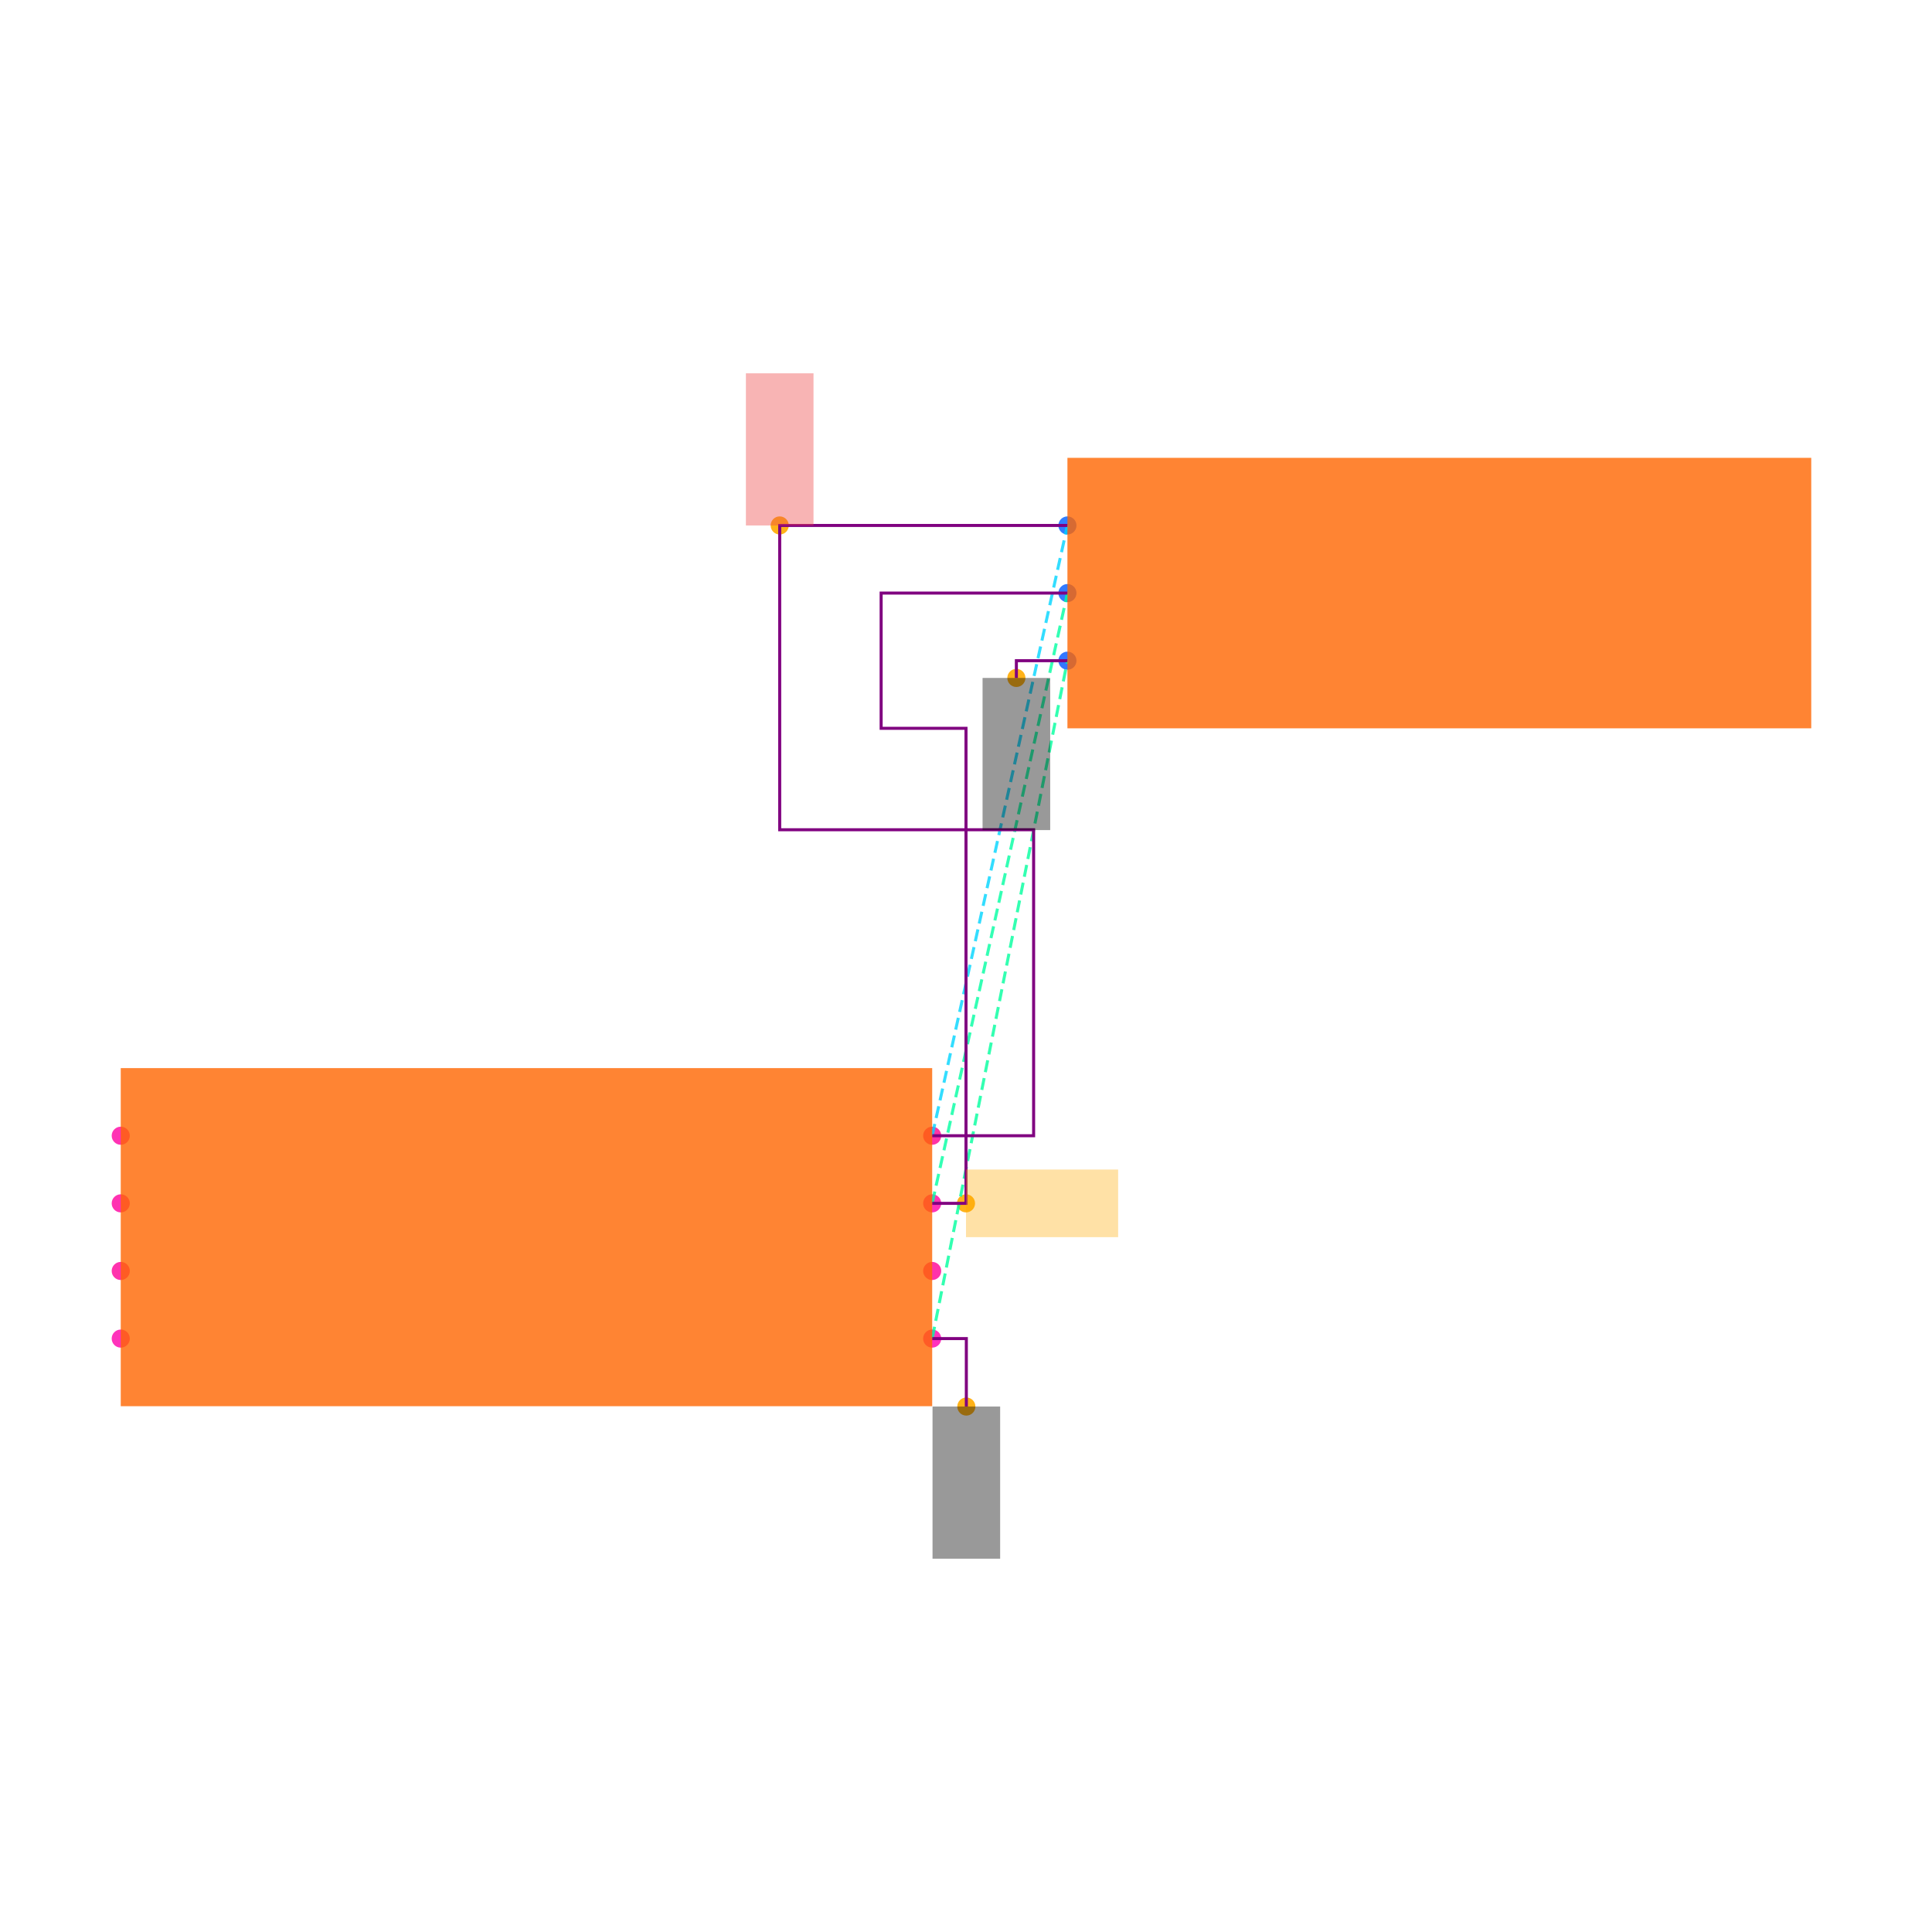
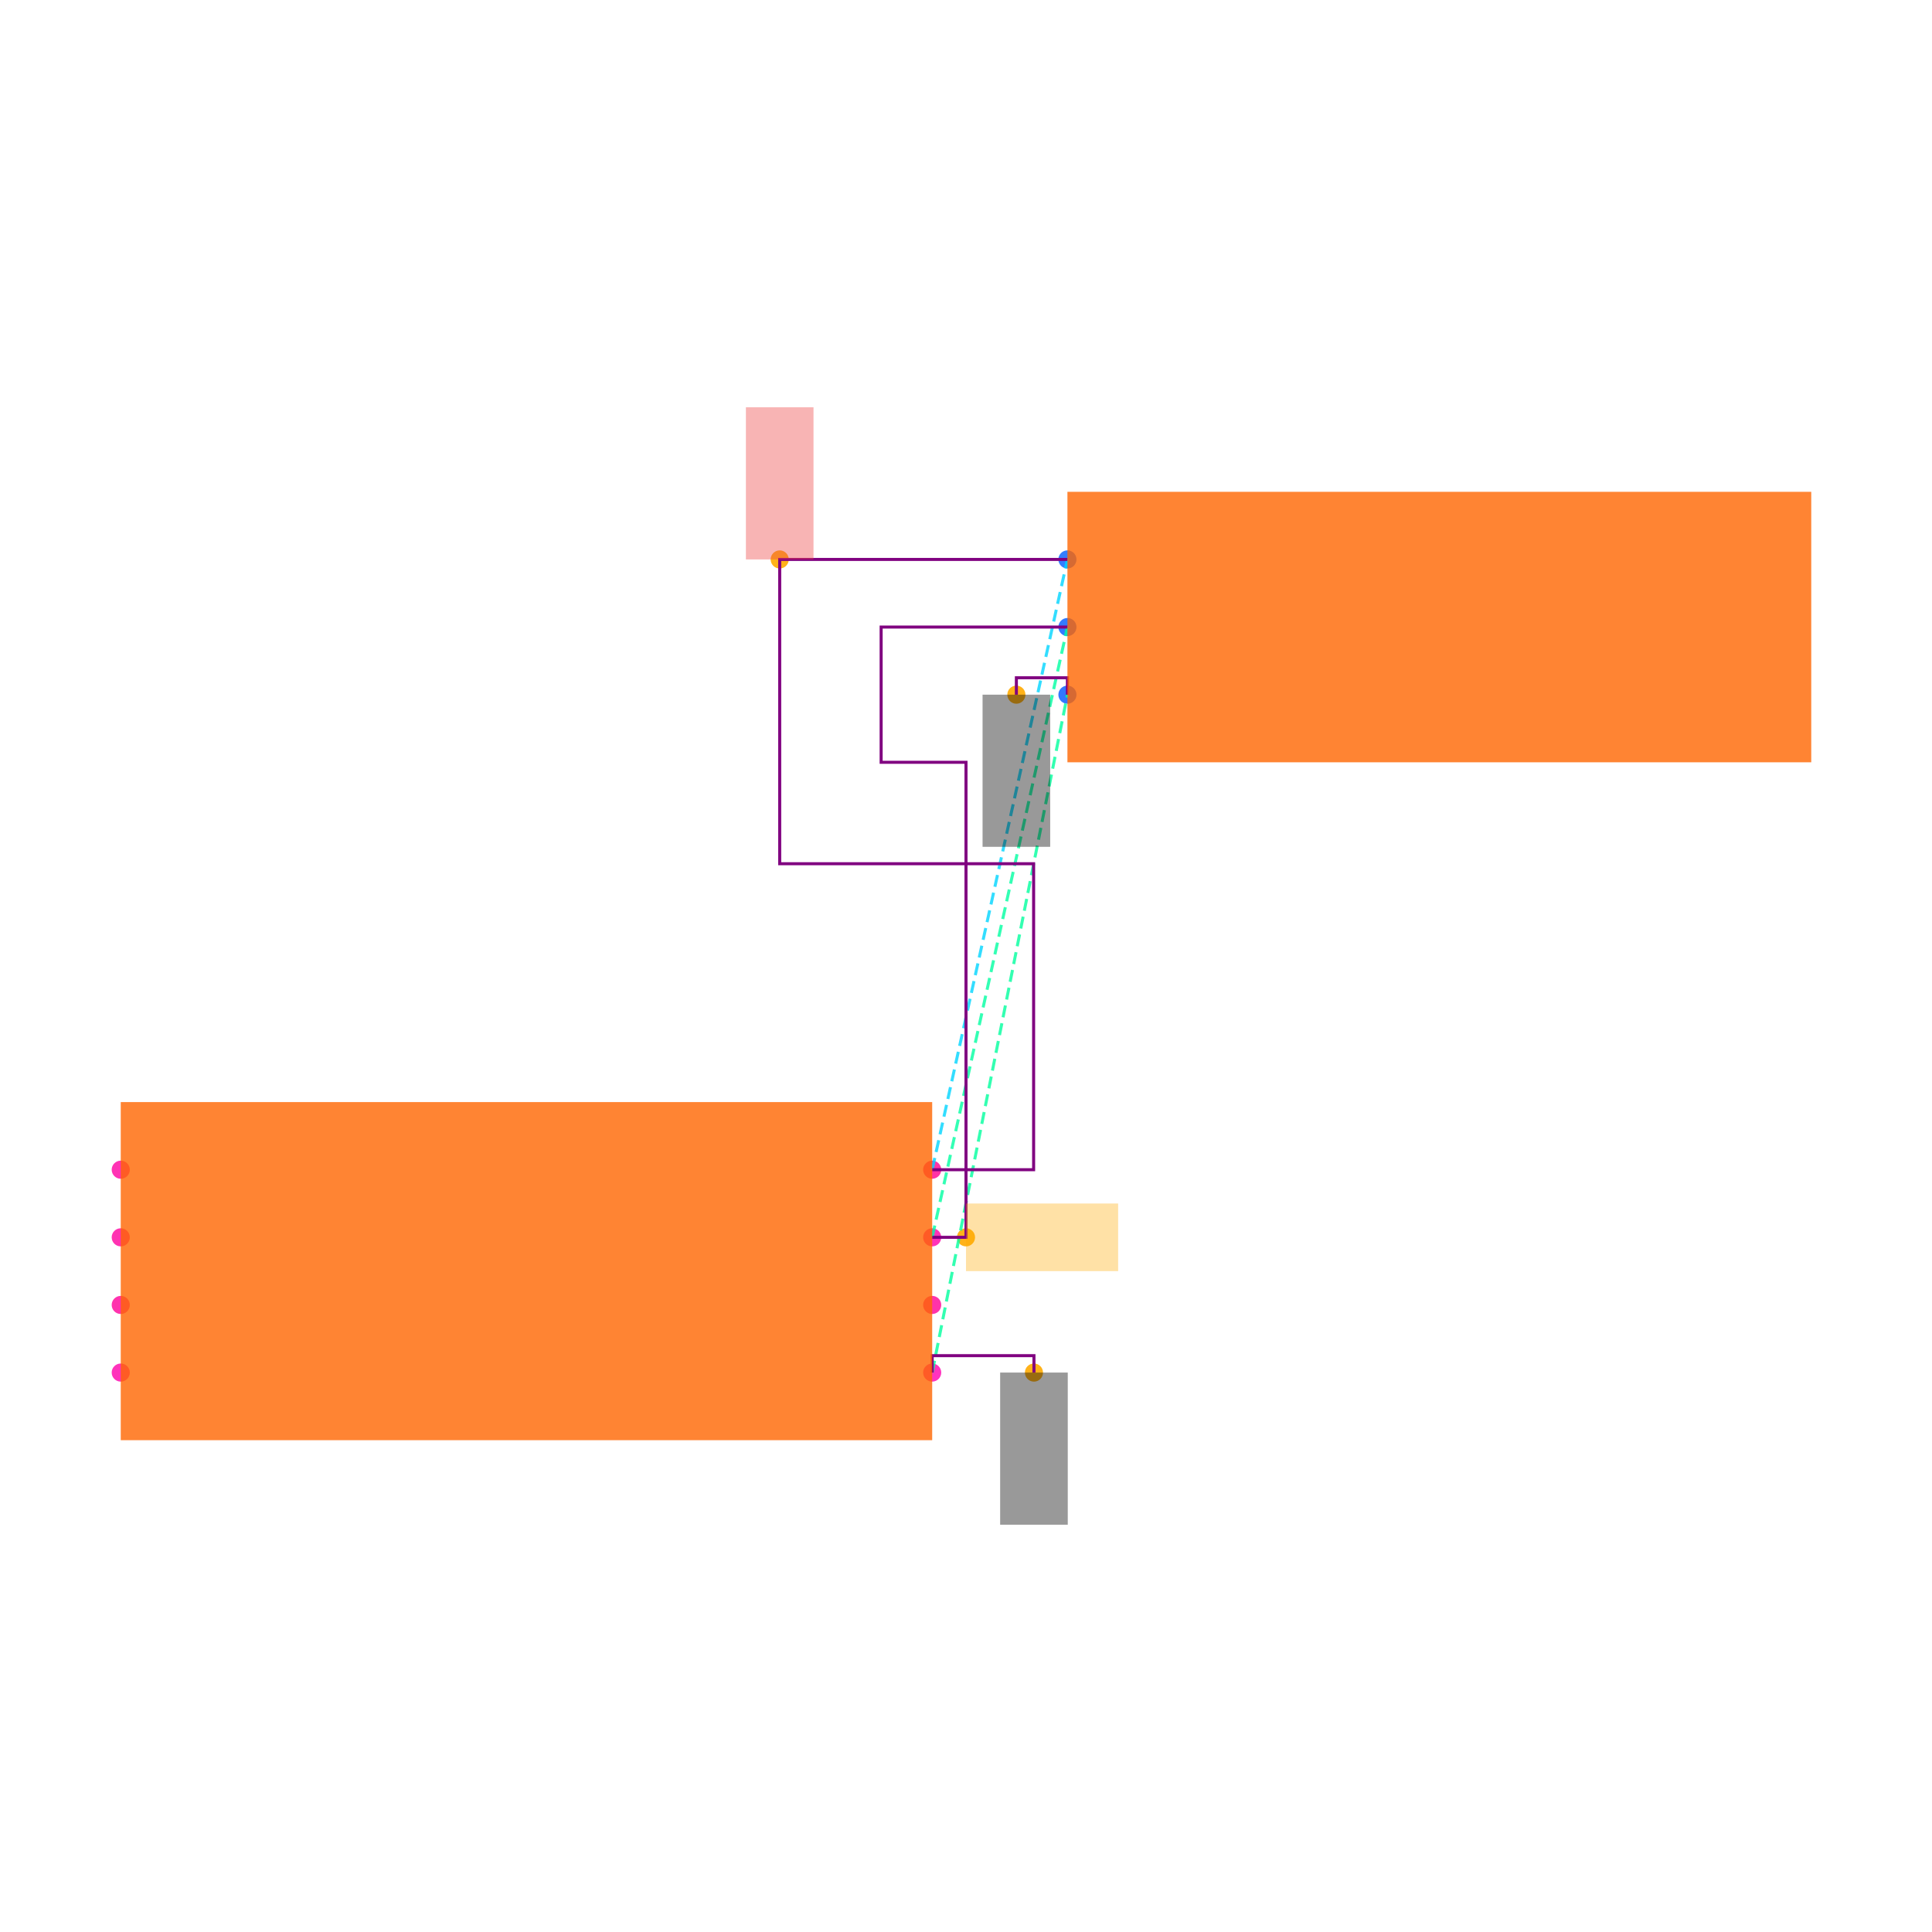
<svg xmlns="http://www.w3.org/2000/svg" width="640" height="640" viewBox="0 0 640 640">
  <rect width="100%" height="100%" fill="white" />
  <g>
-     <circle data-type="point" data-label="U1.1 x+" data-x="1.2000000000000002" data-y="-0.30000000000000004" cx="308.8" cy="443.424" r="3" fill="hsl(319, 100%, 50%, 0.8)" />
+     <circle data-type="point" data-label="U1.1 x+" data-x="1.2000000000000002" data-y="-0.30000000000000004" cx="308.8" cy="454.68" r="3" fill="hsl(319, 100%, 50%, 0.8)" />
  </g>
  <g>
-     <circle data-type="point" data-label="U1.2 x-" data-x="-1.2000000000000002" data-y="-0.30000000000000004" cx="40" cy="443.424" r="3" fill="hsl(320, 100%, 50%, 0.8)" />
+     <circle data-type="point" data-label="U1.2 x-" data-x="-1.2000000000000002" data-y="-0.30000000000000004" cx="40" cy="454.68" r="3" fill="hsl(320, 100%, 50%, 0.8)" />
  </g>
  <g>
-     <circle data-type="point" data-label="U1.3 x+" data-x="1.2000000000000002" data-y="0.09999999999999998" cx="308.8" cy="398.624" r="3" fill="hsl(321, 100%, 50%, 0.8)" />
+     <circle data-type="point" data-label="U1.3 x+" data-x="1.2000000000000002" data-y="0.09999999999999998" cx="308.8" cy="409.88" r="3" fill="hsl(321, 100%, 50%, 0.8)" />
  </g>
  <g>
-     <circle data-type="point" data-label="U1.4 x-" data-x="-1.2000000000000002" data-y="0.30000000000000004" cx="40" cy="376.224" r="3" fill="hsl(322, 100%, 50%, 0.8)" />
+     <circle data-type="point" data-label="U1.4 x-" data-x="-1.2000000000000002" data-y="0.30000000000000004" cx="40" cy="387.48" r="3" fill="hsl(322, 100%, 50%, 0.8)" />
  </g>
  <g>
-     <circle data-type="point" data-label="U1.5 x-" data-x="-1.2000000000000002" data-y="0.10000000000000003" cx="40" cy="398.624" r="3" fill="hsl(323, 100%, 50%, 0.8)" />
+     <circle data-type="point" data-label="U1.5 x-" data-x="-1.2000000000000002" data-y="0.10000000000000003" cx="40" cy="409.88" r="3" fill="hsl(323, 100%, 50%, 0.8)" />
  </g>
  <g>
-     <circle data-type="point" data-label="U1.6 x-" data-x="-1.2000000000000002" data-y="-0.09999999999999998" cx="40" cy="421.024" r="3" fill="hsl(324, 100%, 50%, 0.8)" />
+     <circle data-type="point" data-label="U1.6 x-" data-x="-1.2000000000000002" data-y="-0.09999999999999998" cx="40" cy="432.28" r="3" fill="hsl(324, 100%, 50%, 0.8)" />
  </g>
  <g>
-     <circle data-type="point" data-label="U1.7 x+" data-x="1.2000000000000002" data-y="-0.10000000000000003" cx="308.8" cy="421.024" r="3" fill="hsl(325, 100%, 50%, 0.8)" />
+     <circle data-type="point" data-label="U1.7 x+" data-x="1.2000000000000002" data-y="-0.10000000000000003" cx="308.8" cy="432.28" r="3" fill="hsl(325, 100%, 50%, 0.8)" />
  </g>
  <g>
-     <circle data-type="point" data-label="U1.8 x+" data-x="1.2000000000000002" data-y="0.30000000000000004" cx="308.8" cy="376.224" r="3" fill="hsl(326, 100%, 50%, 0.8)" />
+     <circle data-type="point" data-label="U1.8 x+" data-x="1.2000000000000002" data-y="0.30000000000000004" cx="308.8" cy="387.48" r="3" fill="hsl(326, 100%, 50%, 0.8)" />
  </g>
  <g>
-     <circle data-type="point" data-label="J1.1 x-" data-x="1.6" data-y="2.105" cx="353.6" cy="174.064" r="3" fill="hsl(218, 100%, 50%, 0.8)" />
+     <circle data-type="point" data-label="J1.1 x-" data-x="1.6" data-y="2.105" cx="353.6" cy="185.32" r="3" fill="hsl(218, 100%, 50%, 0.8)" />
  </g>
  <g>
-     <circle data-type="point" data-label="J1.2 x-" data-x="1.6" data-y="1.9049999999999998" cx="353.6" cy="196.464" r="3" fill="hsl(219, 100%, 50%, 0.8)" />
+     <circle data-type="point" data-label="J1.2 x-" data-x="1.6" data-y="1.9049999999999998" cx="353.6" cy="207.72" r="3" fill="hsl(219, 100%, 50%, 0.8)" />
  </g>
  <g>
-     <circle data-type="point" data-label="J1.3 x-" data-x="1.6" data-y="1.7049999999999998" cx="353.6" cy="218.864" r="3" fill="hsl(220, 100%, 50%, 0.8)" />
+     <circle data-type="point" data-label="J1.3 x-" data-x="1.6" data-y="1.7049999999999998" cx="353.6" cy="230.12" r="3" fill="hsl(220, 100%, 50%, 0.8)" />
  </g>
  <g>
-     <circle data-type="point" data-label="anchorPoint orientation: y-" data-x="1.3010000000000002" data-y="-0.5010000000000001" cx="320.112" cy="465.936" r="3" fill="hsl(40, 100%, 50%, 0.9)" />
+     <circle data-type="point" data-label="anchorPoint orientation: y-" data-x="1.5010000000000001" data-y="-0.30000000000000004" cx="342.512" cy="454.68" r="3" fill="hsl(40, 100%, 50%, 0.9)" />
  </g>
  <g>
-     <circle data-type="point" data-label="anchorPoint orientation: y-" data-x="1.449" data-y="1.654" cx="336.688" cy="224.576" r="3" fill="hsl(40, 100%, 50%, 0.9)" />
+     <circle data-type="point" data-label="anchorPoint orientation: y-" data-x="1.449" data-y="1.7049999999999998" cx="336.688" cy="230.12" r="3" fill="hsl(40, 100%, 50%, 0.9)" />
  </g>
  <g>
-     <circle data-type="point" data-label="anchorPoint orientation: x+" data-x="1.3" data-y="0.09999999999999998" cx="320" cy="398.624" r="3" fill="hsl(40, 100%, 50%, 0.9)" />
+     <circle data-type="point" data-label="anchorPoint orientation: x+" data-x="1.3" data-y="0.09999999999999998" cx="320" cy="409.88" r="3" fill="hsl(40, 100%, 50%, 0.9)" />
  </g>
  <g>
-     <circle data-type="point" data-label="anchorPoint orientation: y+" data-x="0.749" data-y="2.105" cx="258.288" cy="174.064" r="3" fill="hsl(40, 100%, 50%, 0.9)" />
+     <circle data-type="point" data-label="anchorPoint orientation: y+" data-x="0.749" data-y="2.105" cx="258.288" cy="185.32" r="3" fill="hsl(40, 100%, 50%, 0.9)" />
  </g>
  <g>
-     <polyline data-points="1.2000000000000002,-0.30000000000000004 1.6,1.7049999999999998" data-type="line" data-label="" points="308.8,443.424 353.6,218.864" fill="none" stroke="hsl(157, 100%, 50%, 0.8)" stroke-width="1" stroke-dasharray="4 2" />
+     <polyline data-points="1.2000000000000002,-0.30000000000000004 1.6,1.7049999999999998" data-type="line" data-label="" points="308.8,454.68 353.6,230.12" fill="none" stroke="hsl(157, 100%, 50%, 0.8)" stroke-width="1" stroke-dasharray="4 2" />
  </g>
  <g>
-     <polyline data-points="1.2000000000000002,0.09999999999999998 1.6,1.9049999999999998" data-type="line" data-label="" points="308.8,398.624 353.6,196.464" fill="none" stroke="hsl(158, 100%, 50%, 0.8)" stroke-width="1" stroke-dasharray="4 2" />
+     <polyline data-points="1.2000000000000002,0.09999999999999998 1.6,1.9049999999999998" data-type="line" data-label="" points="308.8,409.88 353.6,207.72" fill="none" stroke="hsl(158, 100%, 50%, 0.8)" stroke-width="1" stroke-dasharray="4 2" />
  </g>
  <g>
-     <polyline data-points="1.2000000000000002,0.30000000000000004 1.6,2.105" data-type="line" data-label="" points="308.8,376.224 353.6,174.064" fill="none" stroke="hsl(190, 100%, 50%, 0.8)" stroke-width="1" stroke-dasharray="4 2" />
+     <polyline data-points="1.2000000000000002,0.30000000000000004 1.6,2.105" data-type="line" data-label="" points="308.8,387.48 353.6,185.32" fill="none" stroke="hsl(190, 100%, 50%, 0.8)" stroke-width="1" stroke-dasharray="4 2" />
  </g>
  <g>
-     <polyline data-points="1.2000000000000002,0.09999999999999998 1.3,0.09999999999999998 1.3,1.5049999999999997 1.049,1.5049999999999997 1.049,1.905 1.6,1.9049999999999998" data-type="line" data-label="" points="308.8,398.624 320,398.624 320,241.264 291.888,241.264 291.888,196.464 353.6,196.464" fill="none" stroke="purple" stroke-width="1" />
+     <polyline data-points="1.2000000000000002,0.09999999999999998 1.3,0.09999999999999998 1.3,1.5049999999999997 1.049,1.5049999999999997 1.049,1.905 1.6,1.9049999999999998" data-type="line" data-label="" points="308.8,409.88 320,409.88 320,252.52 291.888,252.52 291.888,207.72 353.6,207.72" fill="none" stroke="purple" stroke-width="1" />
  </g>
  <g>
-     <polyline data-points="1.2000000000000002,0.30000000000000004 1.5000000000000002,0.30000000000000004 1.5000000000000002,1.2049999999999996 0.749,1.2049999999999996 0.749,2.105 1.6,2.105" data-type="line" data-label="" points="308.8,376.224 342.4,376.224 342.4,274.864 258.288,274.864 258.288,174.064 353.6,174.064" fill="none" stroke="purple" stroke-width="1" />
+     <polyline data-points="1.2000000000000002,0.30000000000000004 1.5000000000000002,0.30000000000000004 1.5000000000000002,1.2049999999999996 0.749,1.2049999999999996 0.749,2.105 1.6,2.105" data-type="line" data-label="" points="308.8,387.48 342.4,387.48 342.4,286.12 258.288,286.12 258.288,185.32 353.6,185.32" fill="none" stroke="purple" stroke-width="1" />
  </g>
  <g>
-     <polyline data-points="1.2000000000000002,-0.30000000000000004 1.3010000000000002,-0.30000000000000004 1.3010000000000002,-0.5010000000000001" data-type="line" data-label="" points="308.8,443.424 320.112,443.424 320.112,465.936" fill="none" stroke="purple" stroke-width="1" />
+     <polyline data-points="1.2000000000000002,-0.30000000000000004 1.2000000000000002,-0.25000000000000006 1.5010000000000001,-0.25000000000000006 1.5010000000000001,-0.30000000000000004" data-type="line" data-label="" points="308.8,454.68 308.8,449.08 342.512,449.08 342.512,454.68" fill="none" stroke="purple" stroke-width="1" />
  </g>
  <g>
-     <polyline data-points="1.6,1.7049999999999998 1.449,1.7049999999999998 1.449,1.654" data-type="line" data-label="" points="353.6,218.864 336.688,218.864 336.688,224.576" fill="none" stroke="purple" stroke-width="1" />
+     <polyline data-points="1.6,1.7049999999999998 1.6,1.755 1.449,1.755 1.449,1.7049999999999998" data-type="line" data-label="" points="353.6,230.12 353.6,224.52 336.688,224.52 336.688,230.12" fill="none" stroke="purple" stroke-width="1" />
  </g>
  <g>
-     <rect data-type="rect" data-label="schematic_component_0" data-x="0" data-y="0" x="40" y="353.824" width="268.8" height="112" fill="hsl(24, 100%, 50%, 0.8)" stroke="black" stroke-width="0.009" />
+     <rect data-type="rect" data-label="schematic_component_0" data-x="0" data-y="0" x="40" y="365.08" width="268.8" height="112" fill="hsl(24, 100%, 50%, 0.8)" stroke="black" stroke-width="0.009" />
  </g>
  <g>
-     <rect data-type="rect" data-label="schematic_component_1" data-x="2.7" data-y="1.9049999999999998" x="353.6" y="151.664" width="246.4" height="89.6" fill="hsl(24, 100%, 50%, 0.8)" stroke="black" stroke-width="0.009" />
+     <rect data-type="rect" data-label="schematic_component_1" data-x="2.7" data-y="1.9049999999999998" x="353.6" y="162.92" width="246.4" height="89.6" fill="hsl(24, 100%, 50%, 0.8)" stroke="black" stroke-width="0.009" />
  </g>
  <g>
-     <rect data-type="rect" data-label="netId: GND globalConnNetId: connectivity_net0 available orientations: y-" data-x="1.3010000000000002" data-y="-0.7260000000000001" x="308.912" y="465.936" width="22.4" height="50.4" fill="#00000066" stroke="#000000" stroke-width="0.009" />
+     <rect data-type="rect" data-label="netId: GND globalConnNetId: connectivity_net0" data-x="1.5010000000000001" data-y="-0.525" x="331.312" y="454.68" width="22.4" height="50.4" fill="#00000066" stroke="#000000" stroke-width="0.009" />
  </g>
  <g>
-     <rect data-type="rect" data-label="netId: GND globalConnNetId: connectivity_net0 available orientations: y-" data-x="1.449" data-y="1.4289999999999998" x="325.488" y="224.576" width="22.4" height="50.4" fill="#00000066" stroke="#000000" stroke-width="0.009" />
+     <rect data-type="rect" data-label="netId: GND globalConnNetId: connectivity_net0" data-x="1.449" data-y="1.4799999999999998" x="325.488" y="230.12" width="22.4" height="50.4" fill="#00000066" stroke="#000000" stroke-width="0.009" />
  </g>
  <g>
-     <rect data-type="rect" data-label="netId: OUT globalConnNetId: connectivity_net1 available orientations: x-, x+" data-x="1.5250000000000001" data-y="0.09999999999999998" x="320" y="387.424" width="50.4" height="22.4" fill="hsl(40, 100%, 50%, 0.35)" stroke="black" stroke-width="0.009" />
+     <rect data-type="rect" data-label="netId: OUT globalConnNetId: connectivity_net1" data-x="1.5250000000000001" data-y="0.09999999999999998" x="320" y="398.68" width="50.4" height="22.4" fill="hsl(40, 100%, 50%, 0.35)" stroke="black" stroke-width="0.009" />
  </g>
  <g>
-     <rect data-type="rect" data-label="netId: VCC globalConnNetId: connectivity_net2 available orientations: y+" data-x="0.749" data-y="2.33" x="247.088" y="123.664" width="22.4" height="50.4" fill="#ef444466" stroke="#ef4444" stroke-width="0.009" />
+     <rect data-type="rect" data-label="netId: VCC globalConnNetId: connectivity_net2" data-x="0.749" data-y="2.33" x="247.088" y="134.92" width="22.4" height="50.4" fill="#ef444466" stroke="#ef4444" stroke-width="0.009" />
  </g>
  <g id="crosshair" style="display: none">
    <line id="crosshair-h" y1="0" y2="640" stroke="#666" stroke-width="0.5" />
    <line id="crosshair-v" x1="0" x2="640" stroke="#666" stroke-width="0.5" />
    <text id="coordinates" font-family="monospace" font-size="12" fill="#666" />
  </g>
</svg>
